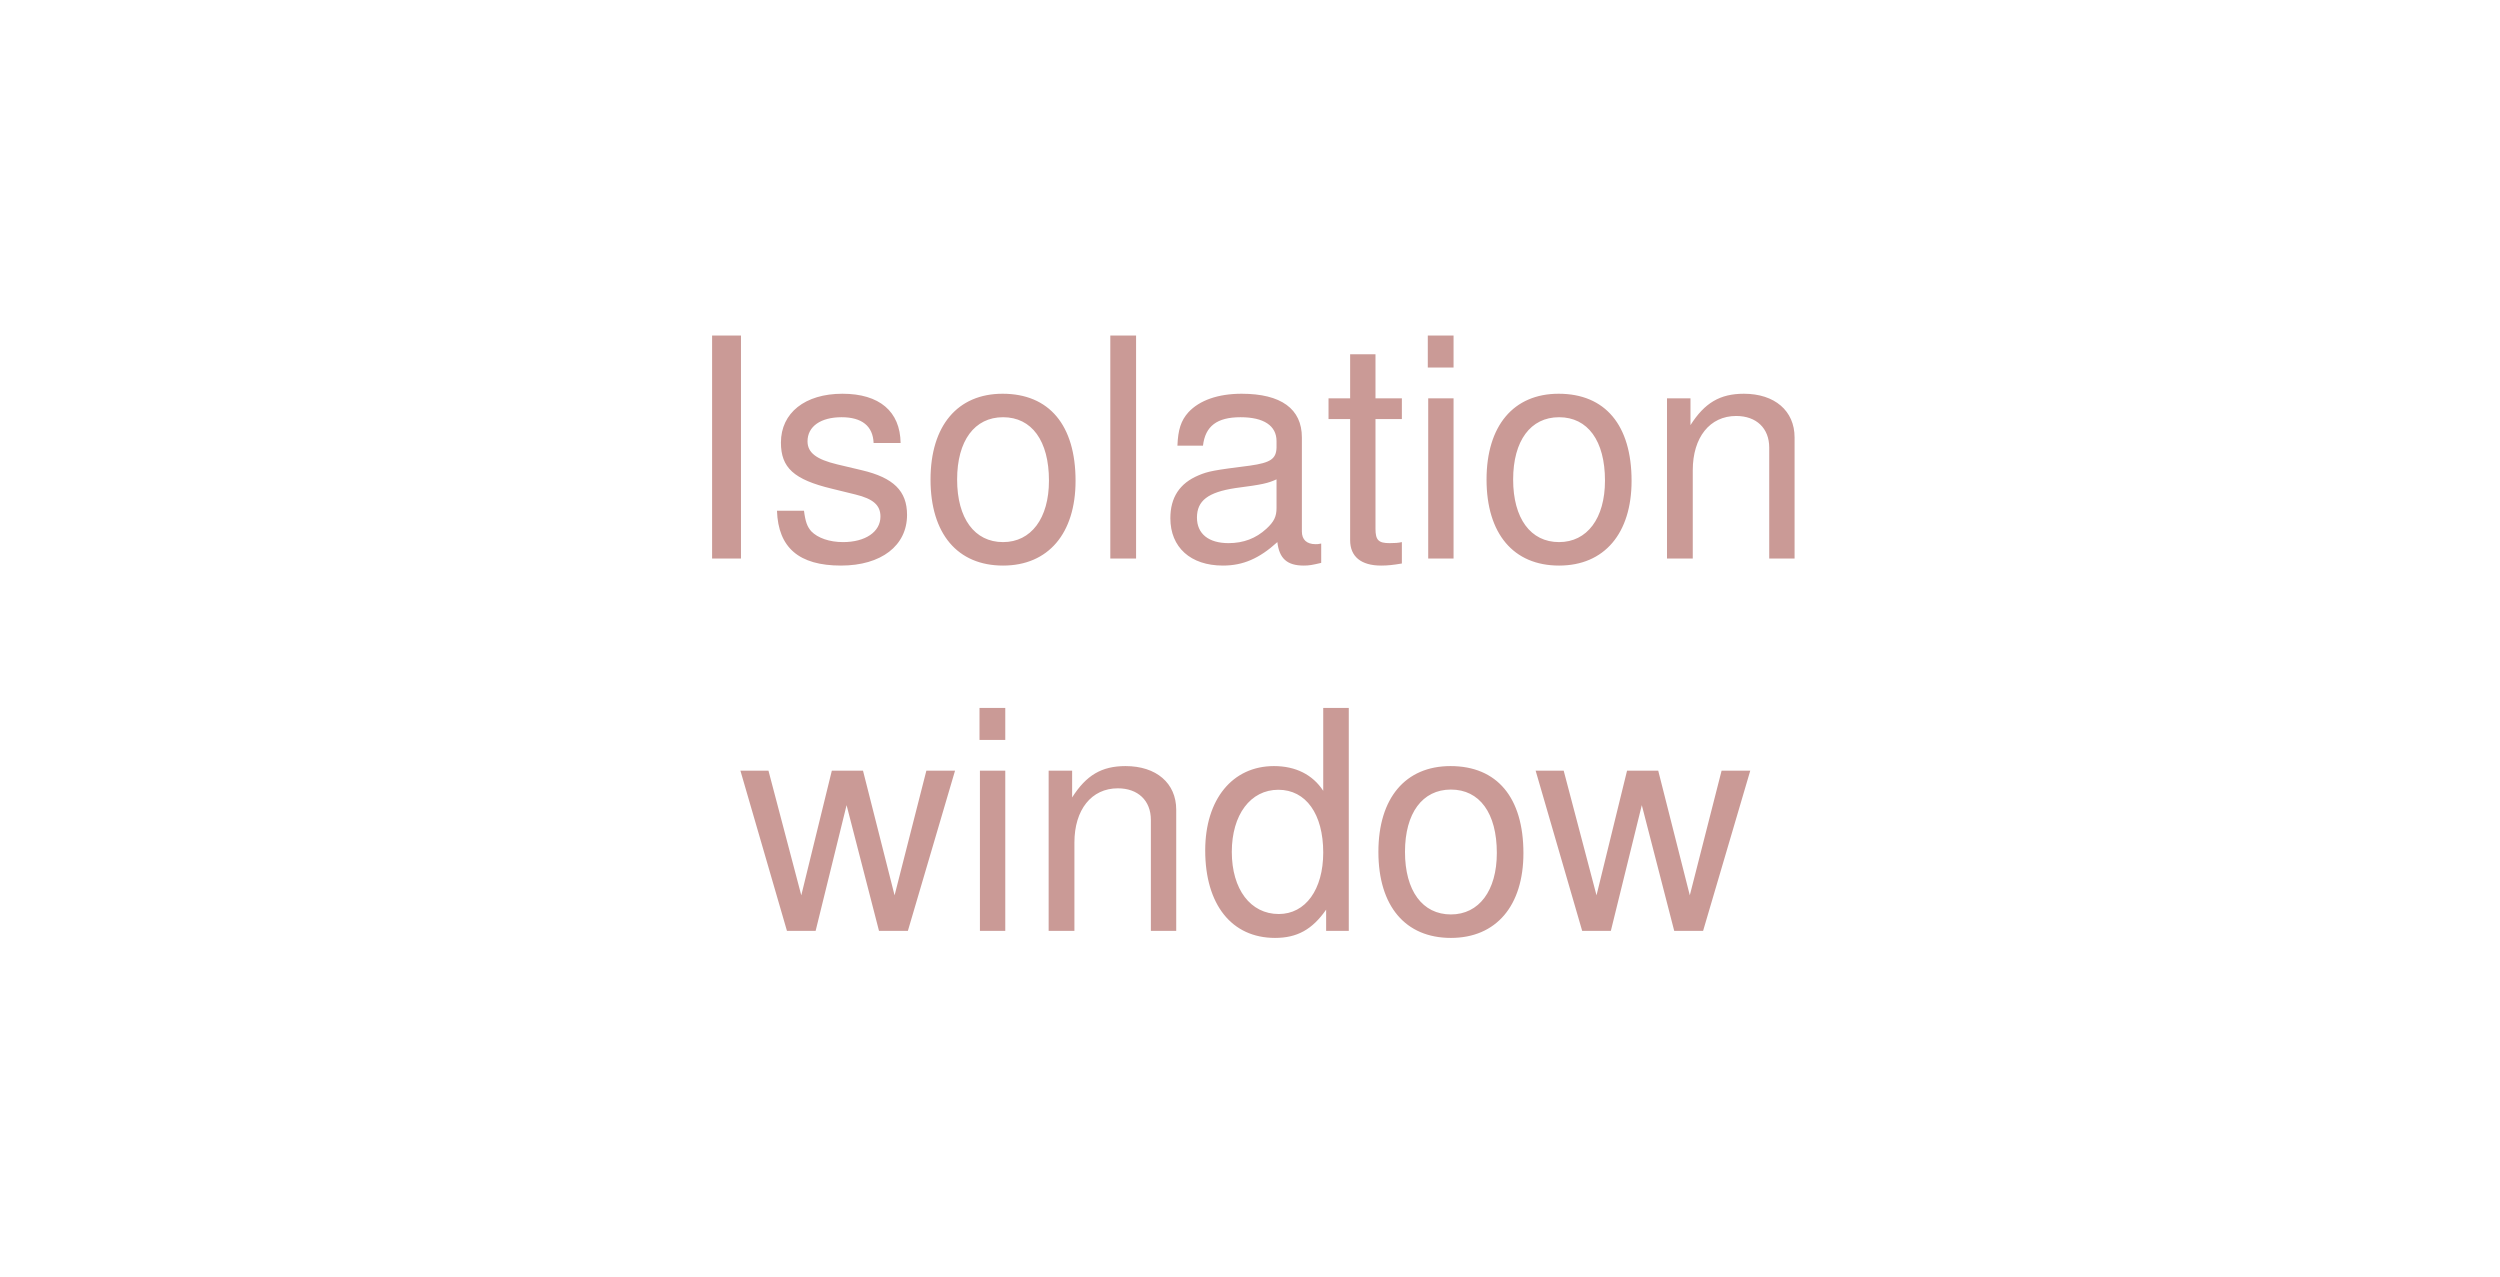
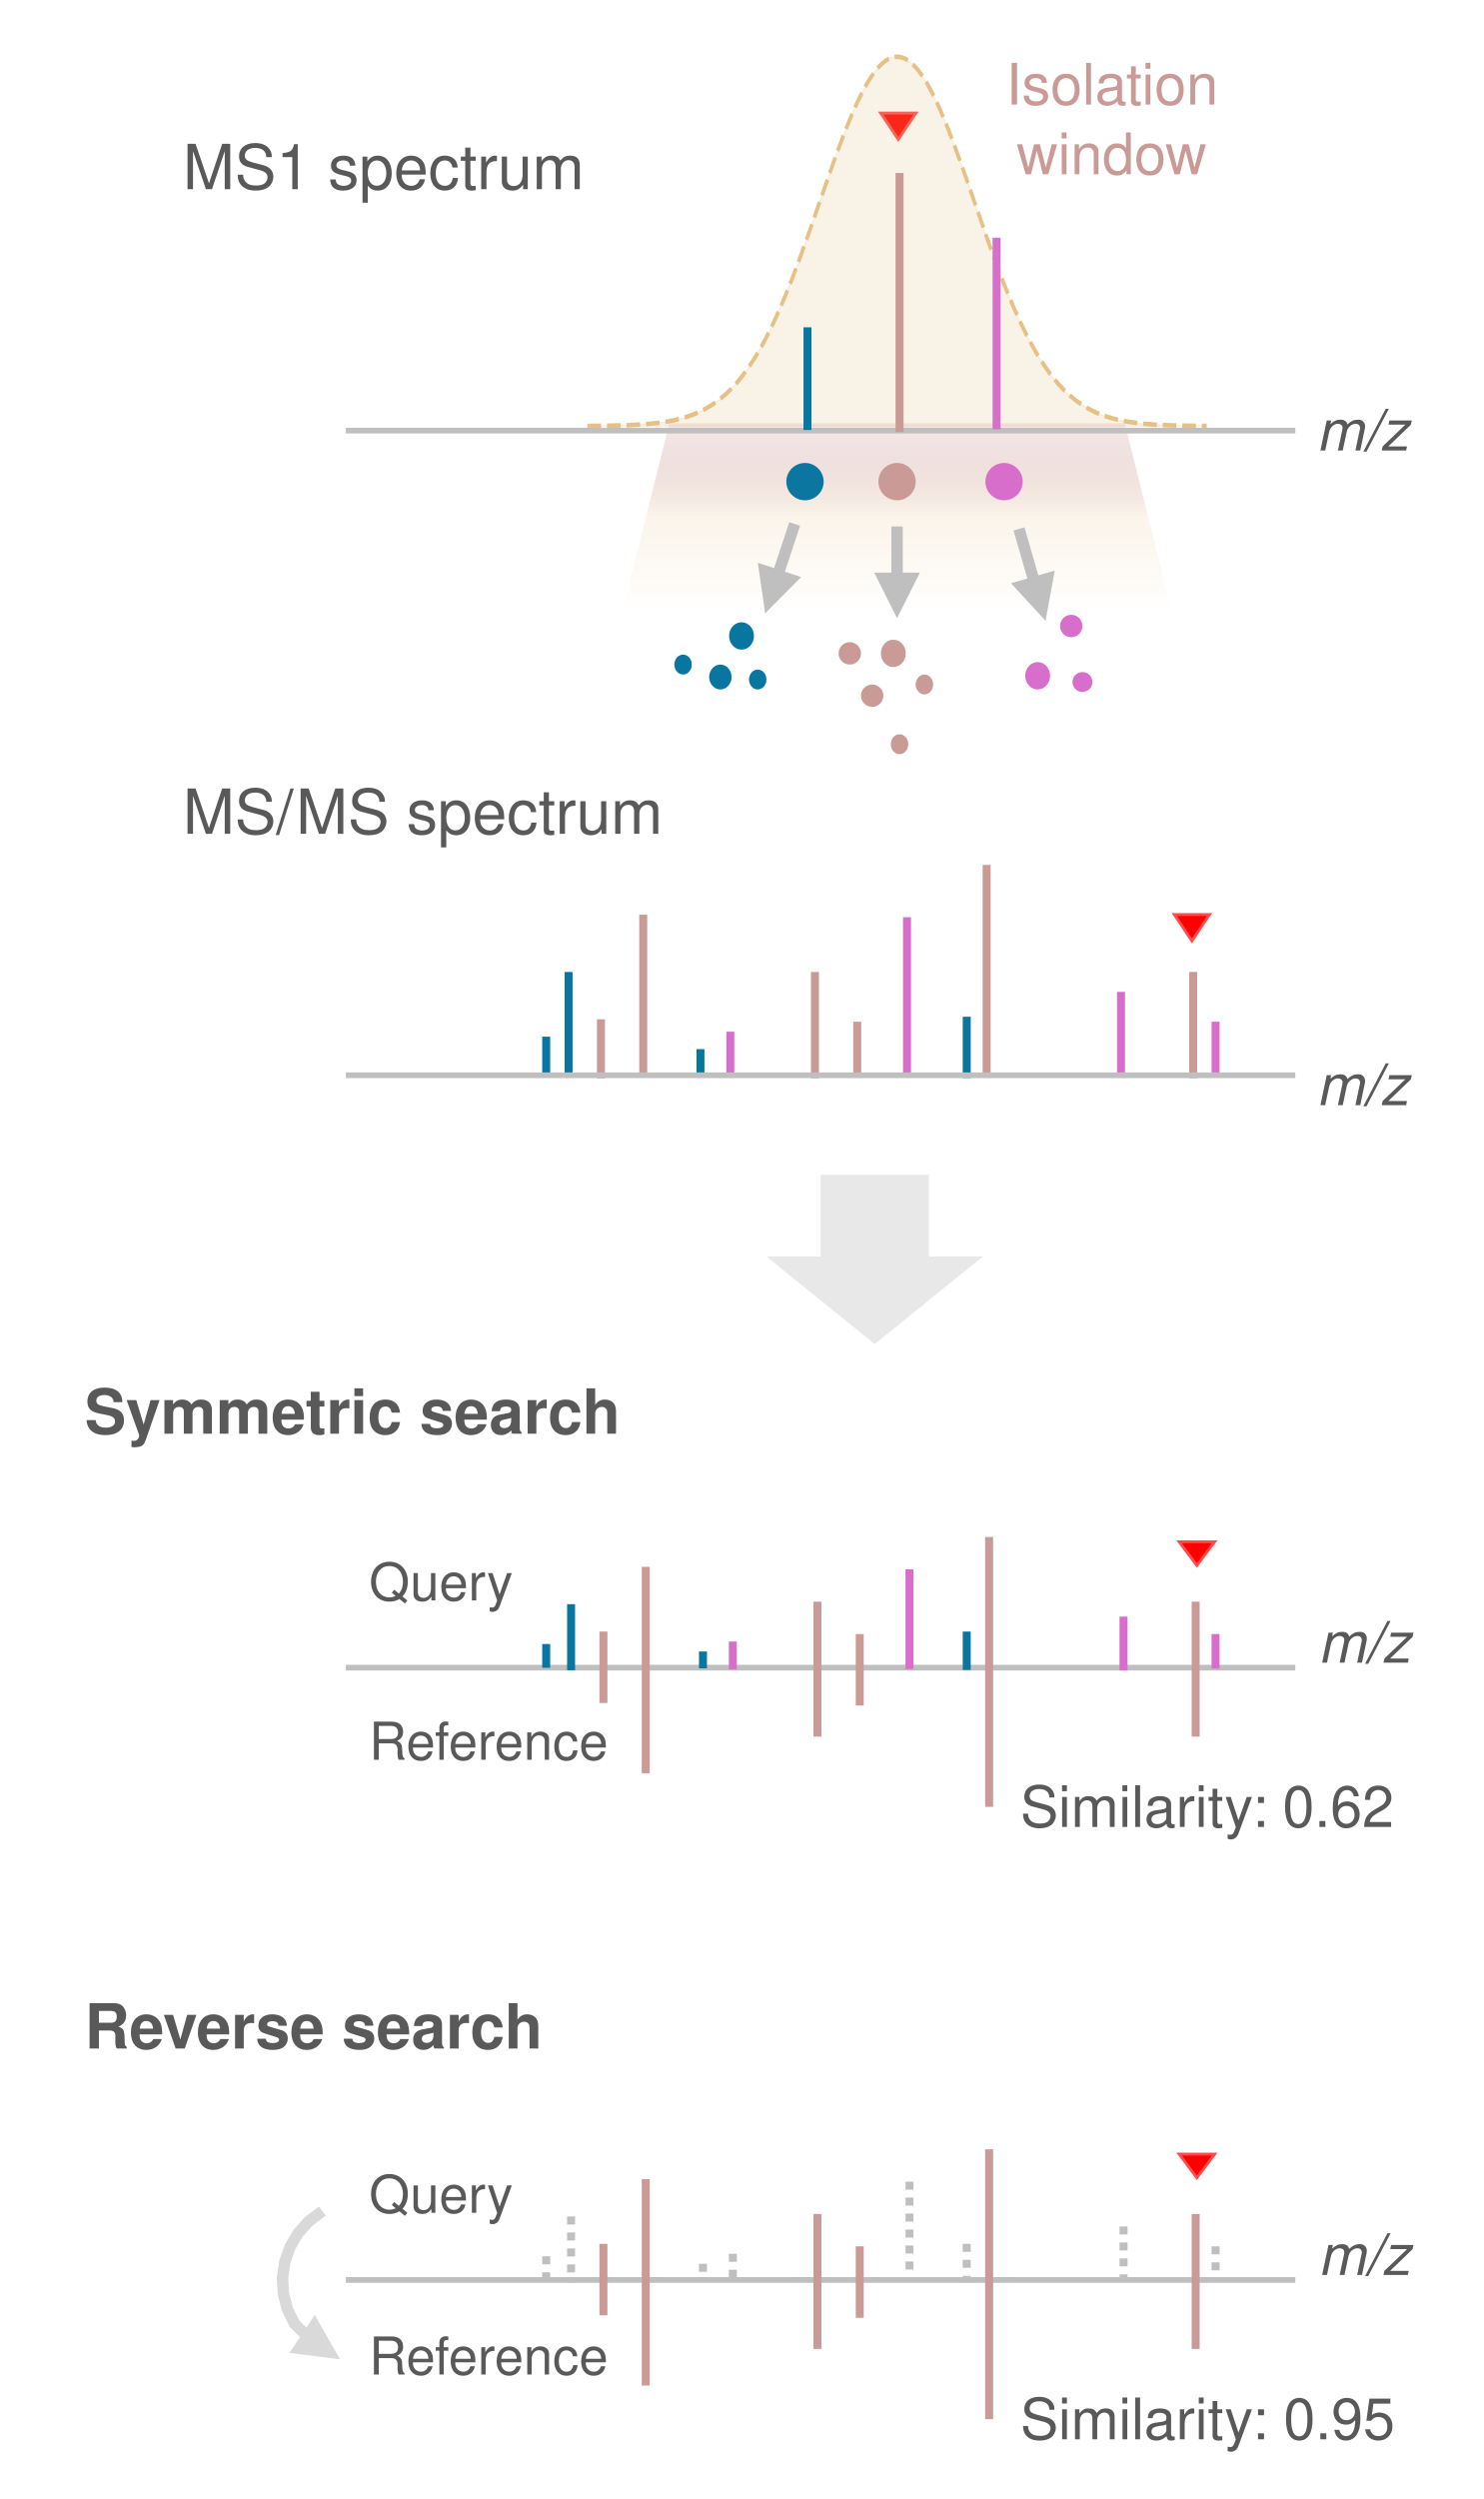
- <svg xmlns="http://www.w3.org/2000/svg" width="188" height="96" xml:space="preserve" overflow="hidden">
-   <g transform="translate(-504 -765)">
+ <svg xmlns="http://www.w3.org/2000/svg" width="596" height="1004" xml:space="preserve" overflow="hidden">
+   <defs>
+     <linearGradient x1="511.5" y1="935" x2="511.5" y2="1011" gradientUnits="userSpaceOnUse" spreadMethod="reflect" id="fill0">
+       <stop offset="0" stop-color="#CA9A96" stop-opacity="0.2" />
+       <stop offset="0.5" stop-color="#FAF3E7" stop-opacity="0.851" />
+       <stop offset="1" stop-color="#FFFFFF" stop-opacity="1" />
+     </linearGradient>
+   </defs>
+   <g transform="translate(-151 -765)">
    <g>
+       <text fill="#595959" fill-opacity="1" font-family="Helvetica,Helvetica_MSFontService,sans-serif" font-style="normal" font-variant="normal" font-weight="400" font-stretch="normal" font-size="25" text-anchor="start" direction="ltr" writing-mode="lr-tb" unicode-bidi="normal" text-decoration="none" transform="matrix(1 0 0 1 224.49 841)">MS1 spectrum</text>
+       <text fill="#595959" fill-opacity="1" font-family="Helvetica,Helvetica_MSFontService,sans-serif" font-style="oblique" font-variant="normal" font-weight="400" font-stretch="normal" font-size="23" text-anchor="start" direction="ltr" writing-mode="lr-tb" unicode-bidi="normal" text-decoration="none" transform="matrix(1 0 0 1 679.999 946)">m/z</text>
+       <path d="M518 811 512 820 506 811Z" stroke="#FF0000" stroke-width="2.292" stroke-linecap="butt" stroke-linejoin="miter" stroke-miterlimit="8" stroke-opacity="0.702" fill="#FF0000" fill-rule="evenodd" fill-opacity="1" />
      <text fill="#CA9A96" fill-opacity="1" font-family="Helvetica,Helvetica_MSFontService,sans-serif" font-style="normal" font-variant="normal" font-weight="400" font-stretch="normal" font-size="23" text-anchor="start" direction="ltr" writing-mode="lr-tb" unicode-bidi="normal" text-decoration="none" transform="matrix(1 0 0 1 555.253 807)">Isolation </text>
      <text fill="#CA9A96" fill-opacity="1" font-family="Helvetica,Helvetica_MSFontService,sans-serif" font-style="normal" font-variant="normal" font-weight="400" font-stretch="normal" font-size="23" text-anchor="start" direction="ltr" writing-mode="lr-tb" unicode-bidi="normal" text-decoration="none" transform="matrix(1 0 0 1 559.538 835)">window</text>
+       <g>
+         <g>
+           <g>
+             <g>
+               <path d="M15.998-9.534 15.998-9.574 17.248-9.581 18.499-9.589 19.749-9.599 21-9.609 22.25-9.622 23.501-9.636 24.751-9.653 26.002-9.672 27.252-9.694 28.503-9.719 29.753-9.747 31.004-9.78 32.254-9.817 33.505-9.859 34.755-9.907 36.006-9.961 37.257-10.023 38.507-10.092 39.758-10.17 41.008-10.258 42.258-10.357 43.509-10.467 44.76-10.591 46.01-10.729 47.261-10.883 48.511-11.054 49.762-11.245 51.012-11.456 52.263-11.689 53.513-11.947 54.764-12.232 56.014-12.546 57.265-12.89 58.516-13.268 59.766-13.681 61.016-14.133 62.267-14.626 63.517-15.163 64.768-15.746 66.019-16.378 67.269-17.063 68.519-17.803 69.77-18.601 71.02-19.46 72.271-20.383 73.522-21.372 74.772-22.43 76.022-23.561 77.273-24.766 78.523-26.048 79.774-27.409 81.024-28.851 82.275-30.375 83.526-31.984 84.776-33.677 86.026-35.457 87.277-37.322 88.527-39.274 89.778-41.311 91.029-43.433 92.279-45.639 93.53-47.926 94.78-50.291 96.031-52.733 97.281-55.247 98.532-57.829 99.782-60.475 101.033-63.178 102.283-65.935 103.534-68.736 104.784-71.577 106.035-74.449 107.285-77.344 108.536-80.254 109.787-83.17 111.037-86.082 112.287-88.981 113.538-91.857 114.788-94.699 116.039-97.496 117.29-100.239 118.54-102.917 119.791-105.518 121.041-108.032 122.291-110.449 123.542-112.758 124.793-114.95 126.043-117.015 127.294-118.942 128.544-120.725 129.794-122.354 131.045-123.822 132.296-125.123 133.546-126.249 134.797-127.195 136.047-127.959 137.298-128.534 138.548-128.92 139.799-129.113 141.049-129.113 142.3-128.92 143.551-128.534 144.801-127.959 146.051-127.195 147.302-126.249 148.552-125.123 149.803-123.822 151.054-122.354 152.304-120.725 153.555-118.942 154.805-117.015 156.055-114.95 157.306-112.758 158.557-110.449 159.807-108.032 161.058-105.518 162.308-102.917 163.558-100.239 164.809-97.496 166.06-94.699 167.31-91.857 168.561-88.981 169.811-86.082 171.062-83.17 172.312-80.254 173.563-77.344 174.813-74.449 176.064-71.577 177.314-68.736 178.565-65.935 179.815-63.178 181.066-60.475 182.316-57.829 183.567-55.247 184.818-52.733 186.068-50.291 187.318-47.926 188.569-45.639 189.819-43.433 191.07-41.311 192.321-39.274 193.571-37.322 194.822-35.457 196.072-33.677 197.322-31.984 198.573-30.375 199.824-28.851 201.074-27.409 202.325-26.048 203.575-24.766 204.826-23.561 206.076-22.43 207.326-21.372 208.577-20.383 209.828-19.46 211.078-18.601 212.329-17.803 213.579-17.063 214.83-16.378 216.08-15.746 217.331-15.163 218.581-14.626 219.832-14.133 221.082-13.681 222.333-13.268 223.583-12.89 224.834-12.546 226.084-12.232 227.335-11.947 228.586-11.689 229.836-11.456 231.086-11.245 232.337-11.054 233.587-10.883 234.838-10.729 236.089-10.591 237.339-10.467 238.59-10.357 239.84-10.258 241.09-10.17 242.341-10.092 243.592-10.023 244.842-9.961 246.093-9.907 247.343-9.859 248.594-9.817 249.844-9.78 251.095-9.747 252.345-9.719 253.596-9.694 254.846-9.672 256.097-9.653 257.347-9.636 258.598-9.622 259.848-9.609 261.099-9.599 262.35-9.589 263.6-9.581 264.85-9.574 264.85-9.534 263.6-9.534 262.35-9.534 261.099-9.534 259.848-9.534 258.598-9.534 257.347-9.534 256.097-9.534 254.846-9.534 253.596-9.534 252.345-9.534 251.095-9.534 249.844-9.534 248.594-9.534 247.343-9.534 246.093-9.534 244.842-9.534 243.592-9.534 242.341-9.534 241.09-9.534 239.84-9.534 238.59-9.534 237.339-9.534 236.089-9.534 234.838-9.534 233.587-9.534 232.337-9.534 231.086-9.534 229.836-9.534 228.586-9.534 227.335-9.534 226.084-9.534 224.834-9.534 223.583-9.534 222.333-9.534 221.082-9.534 219.832-9.534 218.581-9.534 217.331-9.534 216.08-9.534 214.83-9.534 213.579-9.534 212.329-9.534 211.078-9.534 209.828-9.534 208.577-9.534 207.326-9.534 206.076-9.534 204.826-9.534 203.575-9.534 202.325-9.534 201.074-9.534 199.824-9.534 198.573-9.534 197.322-9.534 196.072-9.534 194.822-9.534 193.571-9.534 192.321-9.534 191.07-9.534 189.819-9.534 188.569-9.534 187.318-9.534 186.068-9.534 184.818-9.534 183.567-9.534 182.316-9.534 181.066-9.534 179.815-9.534 178.565-9.534 177.314-9.534 176.064-9.534 174.813-9.534 173.563-9.534 172.312-9.534 171.062-9.534 169.811-9.534 168.561-9.534 167.31-9.534 166.06-9.534 164.809-9.534 163.558-9.534 162.308-9.534 161.058-9.534 159.807-9.534 158.557-9.534 157.306-9.534 156.055-9.534 154.805-9.534 153.555-9.534 152.304-9.534 151.054-9.534 149.803-9.534 148.552-9.534 147.302-9.534 146.051-9.534 144.801-9.534 143.551-9.534 142.3-9.534 141.049-9.534 139.799-9.534 138.548-9.534 137.298-9.534 136.047-9.534 134.797-9.534 133.546-9.534 132.296-9.534 131.045-9.534 129.794-9.534 128.544-9.534 127.294-9.534 126.043-9.534 124.793-9.534 123.542-9.534 122.291-9.534 121.041-9.534 119.791-9.534 118.54-9.534 117.29-9.534 116.039-9.534 114.788-9.534 113.538-9.534 112.287-9.534 111.037-9.534 109.787-9.534 108.536-9.534 107.285-9.534 106.035-9.534 104.784-9.534 103.534-9.534 102.283-9.534 101.033-9.534 99.782-9.534 98.532-9.534 97.281-9.534 96.031-9.534 94.78-9.534 93.53-9.534 92.279-9.534 91.029-9.534 89.778-9.534 88.527-9.534 87.277-9.534 86.026-9.534 84.776-9.534 83.526-9.534 82.275-9.534 81.024-9.534 79.774-9.534 78.523-9.534 77.273-9.534 76.022-9.534 74.772-9.534 73.522-9.534 72.271-9.534 71.02-9.534 69.77-9.534 68.519-9.534 67.269-9.534 66.019-9.534 64.768-9.534 63.517-9.534 62.267-9.534 61.016-9.534 59.766-9.534 58.516-9.534 57.265-9.534 56.014-9.534 54.764-9.534 53.513-9.534 52.263-9.534 51.012-9.534 49.762-9.534 48.511-9.534 47.261-9.534 46.01-9.534 44.76-9.534 43.509-9.534 42.258-9.534 41.008-9.534 39.758-9.534 38.507-9.534 37.257-9.534 36.006-9.534 34.755-9.534 33.505-9.534 32.254-9.534 31.004-9.534 29.753-9.534 28.503-9.534 27.252-9.534 26.002-9.534 24.751-9.534 23.501-9.534 22.25-9.534 21-9.534 19.749-9.534 18.499-9.534 17.248-9.534 15.998-9.534Z" stroke="#E5C185" stroke-width="0.494" stroke-linecap="butt" stroke-linejoin="round" stroke-miterlimit="4" stroke-opacity="0.2" fill="#E5C185" fill-rule="nonzero" fill-opacity="0.2" transform="matrix(1 0 0 1.24057 371.076 948)" />
+             </g>
+             <g>
+               <path d="M15.998 129.073 26.002 128.975 32.254 128.83 37.257 128.624 41.008 128.389 44.76 128.056 48.511 127.592 51.012 127.191 53.513 126.699 56.014 126.101 58.516 125.379 61.016 124.513 63.517 123.484 66.019 122.268 68.519 120.844 71.02 119.187 73.522 117.275 74.772 116.216 76.022 115.086 77.273 113.88 78.523 112.598 81.024 109.795 83.526 106.663 86.026 103.19 88.527 99.373 91.029 95.213 93.53 90.721 96.031 85.913 98.532 80.817 101.033 75.468 104.784 67.069 109.787 55.476 114.788 43.948 117.29 38.407 119.791 33.129 122.291 28.197 123.542 25.888 124.793 23.696 126.043 21.632 127.294 19.704 128.544 17.922 129.794 16.293 131.045 14.825 132.296 13.524 133.546 12.398 134.797 11.451 136.047 10.688 137.298 10.112 138.548 9.727 139.799 9.534 141.049 9.534 142.3 9.727 143.551 10.112 144.801 10.688 146.051 11.451 147.302 12.398 148.552 13.524 149.803 14.825 151.054 16.293 152.304 17.922 153.555 19.704 154.805 21.632 156.055 23.696 157.306 25.888 159.807 30.614 162.308 35.73 164.809 41.15 168.561 49.665 177.314 69.91 179.815 75.468 182.316 80.817 184.818 85.913 187.318 90.721 189.819 95.213 192.321 99.373 194.822 103.19 197.322 106.663 199.824 109.795 202.325 112.598 204.826 115.086 207.326 117.275 209.828 119.187 212.329 120.844 214.83 122.268 217.331 123.484 219.832 124.513 222.333 125.379 224.834 126.101 227.335 126.699 229.836 127.191 232.337 127.592 236.089 128.056 239.84 128.389 244.842 128.685 249.844 128.867 257.347 129.01 264.85 129.073" stroke="#E5C185" stroke-width="1.481" stroke-linecap="butt" stroke-linejoin="round" stroke-miterlimit="4" stroke-dasharray="5.481 2.37" stroke-opacity="1" fill="none" fill-rule="nonzero" transform="matrix(1 0 0 1.24057 371.076 776)" />
+             </g>
+           </g>
+         </g>
+       </g>
+       <path d="M401 1011 420 935 603 935 622 1011Z" fill="url(#fill0)" fill-rule="evenodd" />
+       <path d="M290 938 671.545 938" stroke="#BFBFBF" stroke-width="2.292" stroke-linecap="butt" stroke-linejoin="miter" stroke-miterlimit="8" stroke-opacity="1" fill="none" fill-rule="evenodd" />
+       <path d="M512.5 834.5 512.5 938.581" stroke="#CA9A96" stroke-width="3.208" stroke-linecap="butt" stroke-linejoin="miter" stroke-miterlimit="8" stroke-opacity="1" fill="none" fill-rule="evenodd" />
+       <path d="M551.5 860.5 551.5 937.448" stroke="#D86ECC" stroke-width="3.208" stroke-linecap="butt" stroke-linejoin="miter" stroke-miterlimit="8" stroke-opacity="1" fill="none" fill-rule="evenodd" />
+       <path d="M475.5 896.5 475.5 937.743" stroke="#0976A0" stroke-width="3.208" stroke-linecap="butt" stroke-linejoin="miter" stroke-miterlimit="8" stroke-opacity="1" fill="none" fill-rule="evenodd" />
+       <path d="M2.176-0.719 9.717 22.109 5.365 23.546-2.176 0.719ZM14.807 15.6 11.854 35.883-2.601 21.351Z" fill="#BFBFBF" fill-rule="nonzero" fill-opacity="1" transform="matrix(-1 0 0 1 470.354 975.5)" />
+       <path d="M422 1032C422 1029.79 423.567 1028 425.5 1028 427.433 1028 429 1029.79 429 1032 429 1034.21 427.433 1036 425.5 1036 423.567 1036 422 1034.21 422 1032Z" fill="#0976A0" fill-rule="evenodd" fill-opacity="1" />
+       <path d="M467 958.5C467 954.358 470.358 951 474.5 951 478.642 951 482 954.358 482 958.5 482 962.642 478.642 966 474.5 966 470.358 966 467 962.642 467 958.5Z" fill="#0B76A0" fill-rule="evenodd" fill-opacity="1" />
+       <path d="M452 1038C452 1035.79 453.567 1034 455.5 1034 457.433 1034 459 1035.79 459 1038 459 1040.21 457.433 1042 455.5 1042 453.567 1042 452 1040.21 452 1038Z" fill="#0976A0" fill-rule="evenodd" fill-opacity="1" />
+       <path d="M444 1020.5C444 1017.46 446.239 1015 449 1015 451.762 1015 454 1017.46 454 1020.5 454 1023.54 451.762 1026 449 1026 446.239 1026 444 1023.54 444 1020.5Z" fill="#0976A0" fill-rule="evenodd" fill-opacity="1" />
+       <path d="M436 1037C436 1034.24 438.015 1032 440.5 1032 442.985 1032 445 1034.24 445 1037 445 1039.76 442.985 1042 440.5 1042 438.015 1042 436 1039.76 436 1037Z" fill="#0976A0" fill-rule="evenodd" fill-opacity="1" />
+       <path d="M562.702 976.863 569.551 1000.54 565.148 1001.82 558.299 978.137ZM574.882 994.231 571.17 1014.39 557.271 999.325Z" fill="#BFBFBF" fill-rule="nonzero" fill-opacity="1" />
+       <path d="M582 1039C582 1036.79 583.791 1035 586 1035 588.209 1035 590 1036.79 590 1039 590 1041.21 588.209 1043 586 1043 583.791 1043 582 1041.21 582 1039Z" fill="#D86ECC" fill-rule="evenodd" fill-opacity="1" />
+       <path d="M547 958.5C547 954.358 550.358 951 554.5 951 558.642 951 562 954.358 562 958.5 562 962.642 558.642 966 554.5 966 550.358 966 547 962.642 547 958.5Z" fill="#D86ECC" fill-rule="evenodd" fill-opacity="1" />
+       <path d="M563 1036.5C563 1033.46 565.239 1031 568 1031 570.761 1031 573 1033.46 573 1036.5 573 1039.54 570.761 1042 568 1042 565.239 1042 563 1039.54 563 1036.5Z" fill="#D86ECC" fill-rule="evenodd" fill-opacity="1" />
+       <path d="M577 1016.5C577 1014.01 579.015 1012 581.5 1012 583.985 1012 586 1014.01 586 1016.5 586 1018.99 583.985 1021 581.5 1021 579.015 1021 577 1018.99 577 1016.5Z" fill="#D86ECC" fill-rule="evenodd" fill-opacity="1" />
+       <path d="M509 1064C509 1061.79 510.567 1060 512.5 1060 514.433 1060 516 1061.79 516 1064 516 1066.21 514.433 1068 512.5 1068 510.567 1068 509 1066.21 509 1064Z" fill="#CA9A96" fill-rule="evenodd" fill-opacity="1" />
+       <path d="M504 958.5C504 954.358 507.358 951 511.5 951 515.642 951 519 954.358 519 958.5 519 962.642 515.642 966 511.5 966 507.358 966 504 962.642 504 958.5Z" fill="#CA9A96" fill-rule="evenodd" fill-opacity="1" />
+       <path d="M519 1040C519 1037.79 520.567 1036 522.5 1036 524.433 1036 526 1037.79 526 1040 526 1042.21 524.433 1044 522.5 1044 520.567 1044 519 1042.21 519 1040Z" fill="#CA9A96" fill-rule="evenodd" fill-opacity="1" />
+       <path d="M505 1027.5C505 1024.46 507.239 1022 510 1022 512.761 1022 515 1024.46 515 1027.5 515 1030.54 512.761 1033 510 1033 507.239 1033 505 1030.54 505 1027.5Z" fill="#CA9A96" fill-rule="evenodd" fill-opacity="1" />
+       <path d="M488 1027.5C488 1025.01 490.015 1023 492.5 1023 494.985 1023 497 1025.01 497 1027.5 497 1029.99 494.985 1032 492.5 1032 490.015 1032 488 1029.99 488 1027.5Z" fill="#CA9A96" fill-rule="evenodd" fill-opacity="1" />
+       <path d="M497 1044.5C497 1042.01 499.015 1040 501.5 1040 503.985 1040 506 1042.01 506 1044.5 506 1046.99 503.985 1049 501.5 1049 499.015 1049 497 1046.99 497 1044.5Z" fill="#CA9A96" fill-rule="evenodd" fill-opacity="1" />
+       <path d="M513.792 976.5 513.792 999.64 509.209 999.64 509.208 976.5ZM520.667 995.056 511.5 1013.39 502.334 995.057Z" fill="#BFBFBF" fill-rule="nonzero" fill-opacity="1" />
+       <text fill="#595959" fill-opacity="1" font-family="Helvetica,Helvetica_MSFontService,sans-serif" font-style="normal" font-variant="normal" font-weight="400" font-stretch="normal" font-size="25" text-anchor="start" direction="ltr" writing-mode="lr-tb" unicode-bidi="normal" text-decoration="none" transform="matrix(1 0 0 1 224.49 1100)">MS/MS spectrum</text>
+       <text fill="#595959" fill-opacity="1" font-family="Helvetica,Helvetica_MSFontService,sans-serif" font-style="oblique" font-variant="normal" font-weight="400" font-stretch="normal" font-size="23" text-anchor="start" direction="ltr" writing-mode="lr-tb" unicode-bidi="normal" text-decoration="none" transform="matrix(1 0 0 1 679.999 1209)">m/z</text>
+       <path d="M636 1133 630 1142 624 1133Z" stroke="#FF0000" stroke-width="2.292" stroke-linecap="butt" stroke-linejoin="miter" stroke-miterlimit="8" stroke-opacity="0.702" fill="#FF0000" fill-rule="evenodd" fill-opacity="1" />
+       <path d="M630.5 1155.5 630.5 1198.18" stroke="#CA9A96" stroke-width="3.208" stroke-linecap="butt" stroke-linejoin="miter" stroke-miterlimit="8" stroke-opacity="1" fill="none" fill-rule="evenodd" />
+       <path d="M639.5 1175.5 639.5 1197.64" stroke="#D86ECC" stroke-width="3.208" stroke-linecap="butt" stroke-linejoin="miter" stroke-miterlimit="8" stroke-opacity="1" fill="none" fill-rule="evenodd" />
+       <path d="M547.5 1112.5 547.5 1197.85" stroke="#CA9A96" stroke-width="3.208" stroke-linecap="butt" stroke-linejoin="miter" stroke-miterlimit="8" stroke-opacity="1" fill="none" fill-rule="evenodd" />
+       <path d="M495.5 1175.5 495.5 1197.64" stroke="#CA9A96" stroke-width="3.208" stroke-linecap="butt" stroke-linejoin="miter" stroke-miterlimit="8" stroke-opacity="1" fill="none" fill-rule="evenodd" />
+       <path d="M409.5 1132.5 409.5 1197.28" stroke="#CA9A96" stroke-width="3.208" stroke-linecap="butt" stroke-linejoin="miter" stroke-miterlimit="8" stroke-opacity="1" fill="none" fill-rule="evenodd" />
+       <path d="M478.5 1155.5 478.5 1198.18" stroke="#CA9A96" stroke-width="3.208" stroke-linecap="butt" stroke-linejoin="miter" stroke-miterlimit="8" stroke-opacity="1" fill="none" fill-rule="evenodd" />
+       <path d="M392.5 1174.5 392.5 1198.24" stroke="#CA9A96" stroke-width="3.208" stroke-linecap="butt" stroke-linejoin="miter" stroke-miterlimit="8" stroke-opacity="1" fill="none" fill-rule="evenodd" />
+       <path d="M379.5 1155.5 379.5 1197.82" stroke="#0976A0" stroke-width="3.208" stroke-linecap="butt" stroke-linejoin="miter" stroke-miterlimit="8" stroke-opacity="1" fill="none" fill-rule="evenodd" />
+       <path d="M432.5 1186.5 432.5 1197.29" stroke="#0976A0" stroke-width="3.208" stroke-linecap="butt" stroke-linejoin="miter" stroke-miterlimit="8" stroke-opacity="1" fill="none" fill-rule="evenodd" />
+       <path d="M539.5 1173.5 539.5 1198.09" stroke="#0976A0" stroke-width="3.208" stroke-linecap="butt" stroke-linejoin="miter" stroke-miterlimit="8" stroke-opacity="1" fill="none" fill-rule="evenodd" />
+       <path d="M370.5 1181.5 370.5 1197.34" stroke="#0976A0" stroke-width="3.208" stroke-linecap="butt" stroke-linejoin="miter" stroke-miterlimit="8" stroke-opacity="1" fill="none" fill-rule="evenodd" />
+       <path d="M515.5 1133.5 515.5 1197.4" stroke="#D86ECC" stroke-width="3.208" stroke-linecap="butt" stroke-linejoin="miter" stroke-miterlimit="8" stroke-opacity="1" fill="none" fill-rule="evenodd" />
+       <path d="M444.5 1179.5 444.5 1197.28" stroke="#D86ECC" stroke-width="3.208" stroke-linecap="butt" stroke-linejoin="miter" stroke-miterlimit="8" stroke-opacity="1" fill="none" fill-rule="evenodd" />
+       <path d="M601.5 1163.5 601.5 1197.95" stroke="#D86ECC" stroke-width="3.208" stroke-linecap="butt" stroke-linejoin="miter" stroke-miterlimit="8" stroke-opacity="1" fill="none" fill-rule="evenodd" />
+       <path d="M290 1197 671.544 1197" stroke="#BFBFBF" stroke-width="2.292" stroke-linecap="butt" stroke-linejoin="miter" stroke-miterlimit="8" stroke-opacity="1" fill="none" fill-rule="evenodd" />
+       <text fill="#595959" fill-opacity="1" font-family="Helvetica,Helvetica_MSFontService,sans-serif" font-style="normal" font-variant="normal" font-weight="700" font-stretch="normal" font-size="25" text-anchor="start" direction="ltr" writing-mode="lr-tb" unicode-bidi="normal" text-decoration="none" transform="matrix(1 0 0 1 185.003 1341)">Symmetric </text>
+       <text fill="#595959" fill-opacity="1" font-family="Helvetica,Helvetica_MSFontService,sans-serif" font-style="normal" font-variant="normal" font-weight="700" font-stretch="normal" font-size="25" text-anchor="start" direction="ltr" writing-mode="lr-tb" unicode-bidi="normal" text-decoration="none" transform="matrix(1 0 0 1 319.638 1341)">search</text>
+       <text fill="#595959" fill-opacity="1" font-family="Helvetica,Helvetica_MSFontService,sans-serif" font-style="normal" font-variant="normal" font-weight="700" font-stretch="normal" font-size="25" text-anchor="start" direction="ltr" writing-mode="lr-tb" unicode-bidi="normal" text-decoration="none" transform="matrix(1 0 0 1 185.003 1588)">Reverse search</text>
+       <path d="M459 1269.83 480.75 1269.83 480.75 1237 524.25 1237 524.25 1269.83 546 1269.83 502.5 1305Z" fill="#D9D9D9" fill-rule="evenodd" fill-opacity="0.612" />
+       <text fill="#595959" fill-opacity="1" font-family="Helvetica,Helvetica_MSFontService,sans-serif" font-style="oblique" font-variant="normal" font-weight="400" font-stretch="normal" font-size="23" text-anchor="start" direction="ltr" writing-mode="lr-tb" unicode-bidi="normal" text-decoration="none" transform="matrix(1 0 0 1 680.698 1433)">m/z</text>
+       <text fill="#595959" fill-opacity="1" font-family="Helvetica,Helvetica_MSFontService,sans-serif" font-style="normal" font-variant="normal" font-weight="400" font-stretch="normal" font-size="21" text-anchor="start" direction="ltr" writing-mode="lr-tb" unicode-bidi="normal" text-decoration="none" transform="matrix(1 0 0 1 299.318 1472)">Reference</text>
+       <path d="M638 1385 632 1393 626 1385Z" stroke="#FF0000" stroke-width="2.292" stroke-linecap="butt" stroke-linejoin="miter" stroke-miterlimit="8" stroke-opacity="0.702" fill="#FF0000" fill-rule="evenodd" fill-opacity="1" />
+       <path d="M290 1435 671.544 1435" stroke="#BFBFBF" stroke-width="2.292" stroke-linecap="butt" stroke-linejoin="miter" stroke-miterlimit="8" stroke-opacity="1" fill="none" fill-rule="evenodd" />
+       <path d="M631.5 1408.5 631.5 1462.71" stroke="#CA9A96" stroke-width="3.208" stroke-linecap="butt" stroke-linejoin="miter" stroke-miterlimit="8" stroke-opacity="1" fill="none" fill-rule="evenodd" />
+       <path d="M639.5 1421.5 639.5 1435.39" stroke="#D86ECC" stroke-width="3.208" stroke-linecap="butt" stroke-linejoin="miter" stroke-miterlimit="8" stroke-opacity="1" fill="none" fill-rule="evenodd" />
+       <path d="M548.5 1382.5 548.5 1490.93" stroke="#CA9A96" stroke-width="3.208" stroke-linecap="butt" stroke-linejoin="miter" stroke-miterlimit="8" stroke-opacity="1" fill="none" fill-rule="evenodd" />
+       <path d="M496.5 1421.5 496.5 1450.2" stroke="#CA9A96" stroke-width="3.208" stroke-linecap="butt" stroke-linejoin="miter" stroke-miterlimit="8" stroke-opacity="1" fill="none" fill-rule="evenodd" />
+       <path d="M410.5 1394.5 410.5 1477.41" stroke="#CA9A96" stroke-width="3.208" stroke-linecap="butt" stroke-linejoin="miter" stroke-miterlimit="8" stroke-opacity="1" fill="none" fill-rule="evenodd" />
+       <path d="M479.5 1408.5 479.5 1462.71" stroke="#CA9A96" stroke-width="3.208" stroke-linecap="butt" stroke-linejoin="miter" stroke-miterlimit="8" stroke-opacity="1" fill="none" fill-rule="evenodd" />
+       <path d="M393.5 1420.5 393.5 1449.2" stroke="#CA9A96" stroke-width="3.208" stroke-linecap="butt" stroke-linejoin="miter" stroke-miterlimit="8" stroke-opacity="1" fill="none" fill-rule="evenodd" />
+       <path d="M380.5 1409.5 380.5 1436.05" stroke="#0976A0" stroke-width="3.208" stroke-linecap="butt" stroke-linejoin="miter" stroke-miterlimit="8" stroke-opacity="1" fill="none" fill-rule="evenodd" />
+       <path d="M433.5 1428.5 433.5 1435.27" stroke="#0976A0" stroke-width="3.208" stroke-linecap="butt" stroke-linejoin="miter" stroke-miterlimit="8" stroke-opacity="1" fill="none" fill-rule="evenodd" />
+       <path d="M539.5 1420.5 539.5 1435.92" stroke="#0976A0" stroke-width="3.208" stroke-linecap="butt" stroke-linejoin="miter" stroke-miterlimit="8" stroke-opacity="1" fill="none" fill-rule="evenodd" />
+       <path d="M370.5 1425.5 370.5 1435.07" stroke="#0976A0" stroke-width="3.208" stroke-linecap="butt" stroke-linejoin="miter" stroke-miterlimit="8" stroke-opacity="1" fill="none" fill-rule="evenodd" />
+       <path d="M516.5 1395.5 516.501 1435.59" stroke="#D86ECC" stroke-width="3.208" stroke-linecap="butt" stroke-linejoin="miter" stroke-miterlimit="8" stroke-opacity="1" fill="none" fill-rule="evenodd" />
+       <path d="M445.5 1424.5 445.5 1435.66" stroke="#D86ECC" stroke-width="3.208" stroke-linecap="butt" stroke-linejoin="miter" stroke-miterlimit="8" stroke-opacity="1" fill="none" fill-rule="evenodd" />
+       <path d="M602.5 1414.5 602.5 1436.11" stroke="#D86ECC" stroke-width="3.208" stroke-linecap="butt" stroke-linejoin="miter" stroke-miterlimit="8" stroke-opacity="1" fill="none" fill-rule="evenodd" />
+       <text fill="#595959" fill-opacity="1" font-family="Helvetica,Helvetica_MSFontService,sans-serif" font-style="normal" font-variant="normal" font-weight="400" font-stretch="normal" font-size="21" text-anchor="start" direction="ltr" writing-mode="lr-tb" unicode-bidi="normal" text-decoration="none" transform="matrix(1 0 0 1 299.318 1408)">Query</text>
+       <text fill="#595959" fill-opacity="1" font-family="Helvetica,Helvetica_MSFontService,sans-serif" font-style="oblique" font-variant="normal" font-weight="400" font-stretch="normal" font-size="23" text-anchor="start" direction="ltr" writing-mode="lr-tb" unicode-bidi="normal" text-decoration="none" transform="matrix(1 0 0 1 680.698 1679)">m/z</text>
+       <text fill="#595959" fill-opacity="1" font-family="Helvetica,Helvetica_MSFontService,sans-serif" font-style="normal" font-variant="normal" font-weight="400" font-stretch="normal" font-size="21" text-anchor="start" direction="ltr" writing-mode="lr-tb" unicode-bidi="normal" text-decoration="none" transform="matrix(1 0 0 1 299.318 1719)">Reference</text>
+       <path d="M638 1631 632 1639 626 1631Z" stroke="#FF0000" stroke-width="2.292" stroke-linecap="butt" stroke-linejoin="miter" stroke-miterlimit="8" stroke-opacity="0.702" fill="#FF0000" fill-rule="evenodd" fill-opacity="1" />
+       <path d="M290 1681 671.545 1681" stroke="#BFBFBF" stroke-width="2.292" stroke-linecap="butt" stroke-linejoin="miter" stroke-miterlimit="8" stroke-opacity="1" fill="none" fill-rule="evenodd" />
+       <path d="M631.5 1654.5 631.5 1708.71" stroke="#CA9A96" stroke-width="3.208" stroke-linecap="butt" stroke-linejoin="miter" stroke-miterlimit="8" stroke-opacity="1" fill="none" fill-rule="evenodd" />
+       <path d="M639.5 1667.5 639.5 1681.39" stroke="#BFBFBF" stroke-width="3.208" stroke-linecap="butt" stroke-linejoin="miter" stroke-miterlimit="8" stroke-dasharray="3.208 3.208" stroke-opacity="1" fill="none" fill-rule="evenodd" />
+       <path d="M548.5 1628.5 548.5 1736.93" stroke="#CA9A96" stroke-width="3.208" stroke-linecap="butt" stroke-linejoin="miter" stroke-miterlimit="8" stroke-opacity="1" fill="none" fill-rule="evenodd" />
+       <path d="M496.5 1667.5 496.5 1696.2" stroke="#CA9A96" stroke-width="3.208" stroke-linecap="butt" stroke-linejoin="miter" stroke-miterlimit="8" stroke-opacity="1" fill="none" fill-rule="evenodd" />
+       <path d="M410.5 1640.5 410.5 1723.41" stroke="#CA9A96" stroke-width="3.208" stroke-linecap="butt" stroke-linejoin="miter" stroke-miterlimit="8" stroke-opacity="1" fill="none" fill-rule="evenodd" />
+       <path d="M479.5 1654.5 479.5 1708.71" stroke="#CA9A96" stroke-width="3.208" stroke-linecap="butt" stroke-linejoin="miter" stroke-miterlimit="8" stroke-opacity="1" fill="none" fill-rule="evenodd" />
+       <path d="M393.5 1666.5 393.5 1695.2" stroke="#CA9A96" stroke-width="3.208" stroke-linecap="butt" stroke-linejoin="miter" stroke-miterlimit="8" stroke-opacity="1" fill="none" fill-rule="evenodd" />
+       <path d="M380.5 1655.5 380.5 1682.05" stroke="#BFBFBF" stroke-width="3.208" stroke-linecap="butt" stroke-linejoin="miter" stroke-miterlimit="8" stroke-dasharray="3.208 3.208" stroke-opacity="1" fill="none" fill-rule="evenodd" />
+       <path d="M433.5 1674.5 433.5 1681.27" stroke="#BFBFBF" stroke-width="3.208" stroke-linecap="butt" stroke-linejoin="miter" stroke-miterlimit="8" stroke-dasharray="3.208 3.208" stroke-opacity="1" fill="none" fill-rule="evenodd" />
+       <path d="M539.5 1666.5 539.5 1681.92" stroke="#BFBFBF" stroke-width="3.208" stroke-linecap="butt" stroke-linejoin="miter" stroke-miterlimit="8" stroke-dasharray="3.208 3.208" stroke-opacity="1" fill="none" fill-rule="evenodd" />
+       <path d="M370.5 1671.5 370.5 1681.07" stroke="#BFBFBF" stroke-width="3.208" stroke-linecap="butt" stroke-linejoin="miter" stroke-miterlimit="8" stroke-dasharray="3.208 3.208" stroke-opacity="1" fill="none" fill-rule="evenodd" />
+       <path d="M516.5 1641.5 516.501 1681.59" stroke="#BFBFBF" stroke-width="3.208" stroke-linecap="butt" stroke-linejoin="miter" stroke-miterlimit="8" stroke-dasharray="3.208 3.208" stroke-opacity="1" fill="none" fill-rule="evenodd" />
+       <path d="M445.5 1670.5 445.5 1681.66" stroke="#BFBFBF" stroke-width="3.208" stroke-linecap="butt" stroke-linejoin="miter" stroke-miterlimit="8" stroke-dasharray="3.208 3.208" stroke-opacity="1" fill="none" fill-rule="evenodd" />
+       <path d="M602.5 1659.5 602.5 1681.11" stroke="#BFBFBF" stroke-width="3.208" stroke-linecap="butt" stroke-linejoin="miter" stroke-miterlimit="8" stroke-dasharray="3.208 3.208" stroke-opacity="1" fill="none" fill-rule="evenodd" />
+       <text fill="#595959" fill-opacity="1" font-family="Helvetica,Helvetica_MSFontService,sans-serif" font-style="normal" font-variant="normal" font-weight="400" font-stretch="normal" font-size="21" text-anchor="start" direction="ltr" writing-mode="lr-tb" unicode-bidi="normal" text-decoration="none" transform="matrix(1 0 0 1 299.318 1654)">Query</text>
+       <text fill="#595959" fill-opacity="1" font-family="Helvetica,Helvetica_MSFontService,sans-serif" font-style="normal" font-variant="normal" font-weight="400" font-stretch="normal" font-size="23" text-anchor="start" direction="ltr" writing-mode="lr-tb" unicode-bidi="normal" text-decoration="none" transform="matrix(1 0 0 1 561.023 1745)">Similarity: 0.95</text>
+       <text fill="#595959" fill-opacity="1" font-family="Helvetica,Helvetica_MSFontService,sans-serif" font-style="normal" font-variant="normal" font-weight="400" font-stretch="normal" font-size="23" text-anchor="start" direction="ltr" writing-mode="lr-tb" unicode-bidi="normal" text-decoration="none" transform="matrix(1 0 0 1 561.023 1499)">Similarity: </text>
+       <text fill="#595959" fill-opacity="1" font-family="Helvetica,Helvetica_MSFontService,sans-serif" font-style="normal" font-variant="normal" font-weight="400" font-stretch="normal" font-size="23" text-anchor="start" direction="ltr" writing-mode="lr-tb" unicode-bidi="normal" text-decoration="none" transform="matrix(1 0 0 1 666.44 1499)">0.62</text>
+       <path d="M3 14.669 7.176 9.078 12.386 4.424 18.293 0.949 24.698-1.298 31.409-2.27 38.232-1.916 44.968-0.19 51.569 3.028 58.38 10.118 55.074 13.293 48.546 6.497 49.194 6.969 43.169 4.032 43.605 4.192 37.316 2.58 37.766 2.649 31.396 2.319 31.843 2.299 25.575 3.206 26.005 3.1 20.021 5.2 20.424 5.012 14.906 8.259 15.271 7.993 10.401 12.343 10.711 12.005 6.672 17.412ZM61.793 2.796 64.379 23.13 46.56 12.999Z" fill="#D9D9D9" fill-rule="nonzero" fill-opacity="1" transform="matrix(1.83697e-16 1 1 -1.83697e-16 264.5 1648.5)" />
    </g>
  </g>
</svg>
